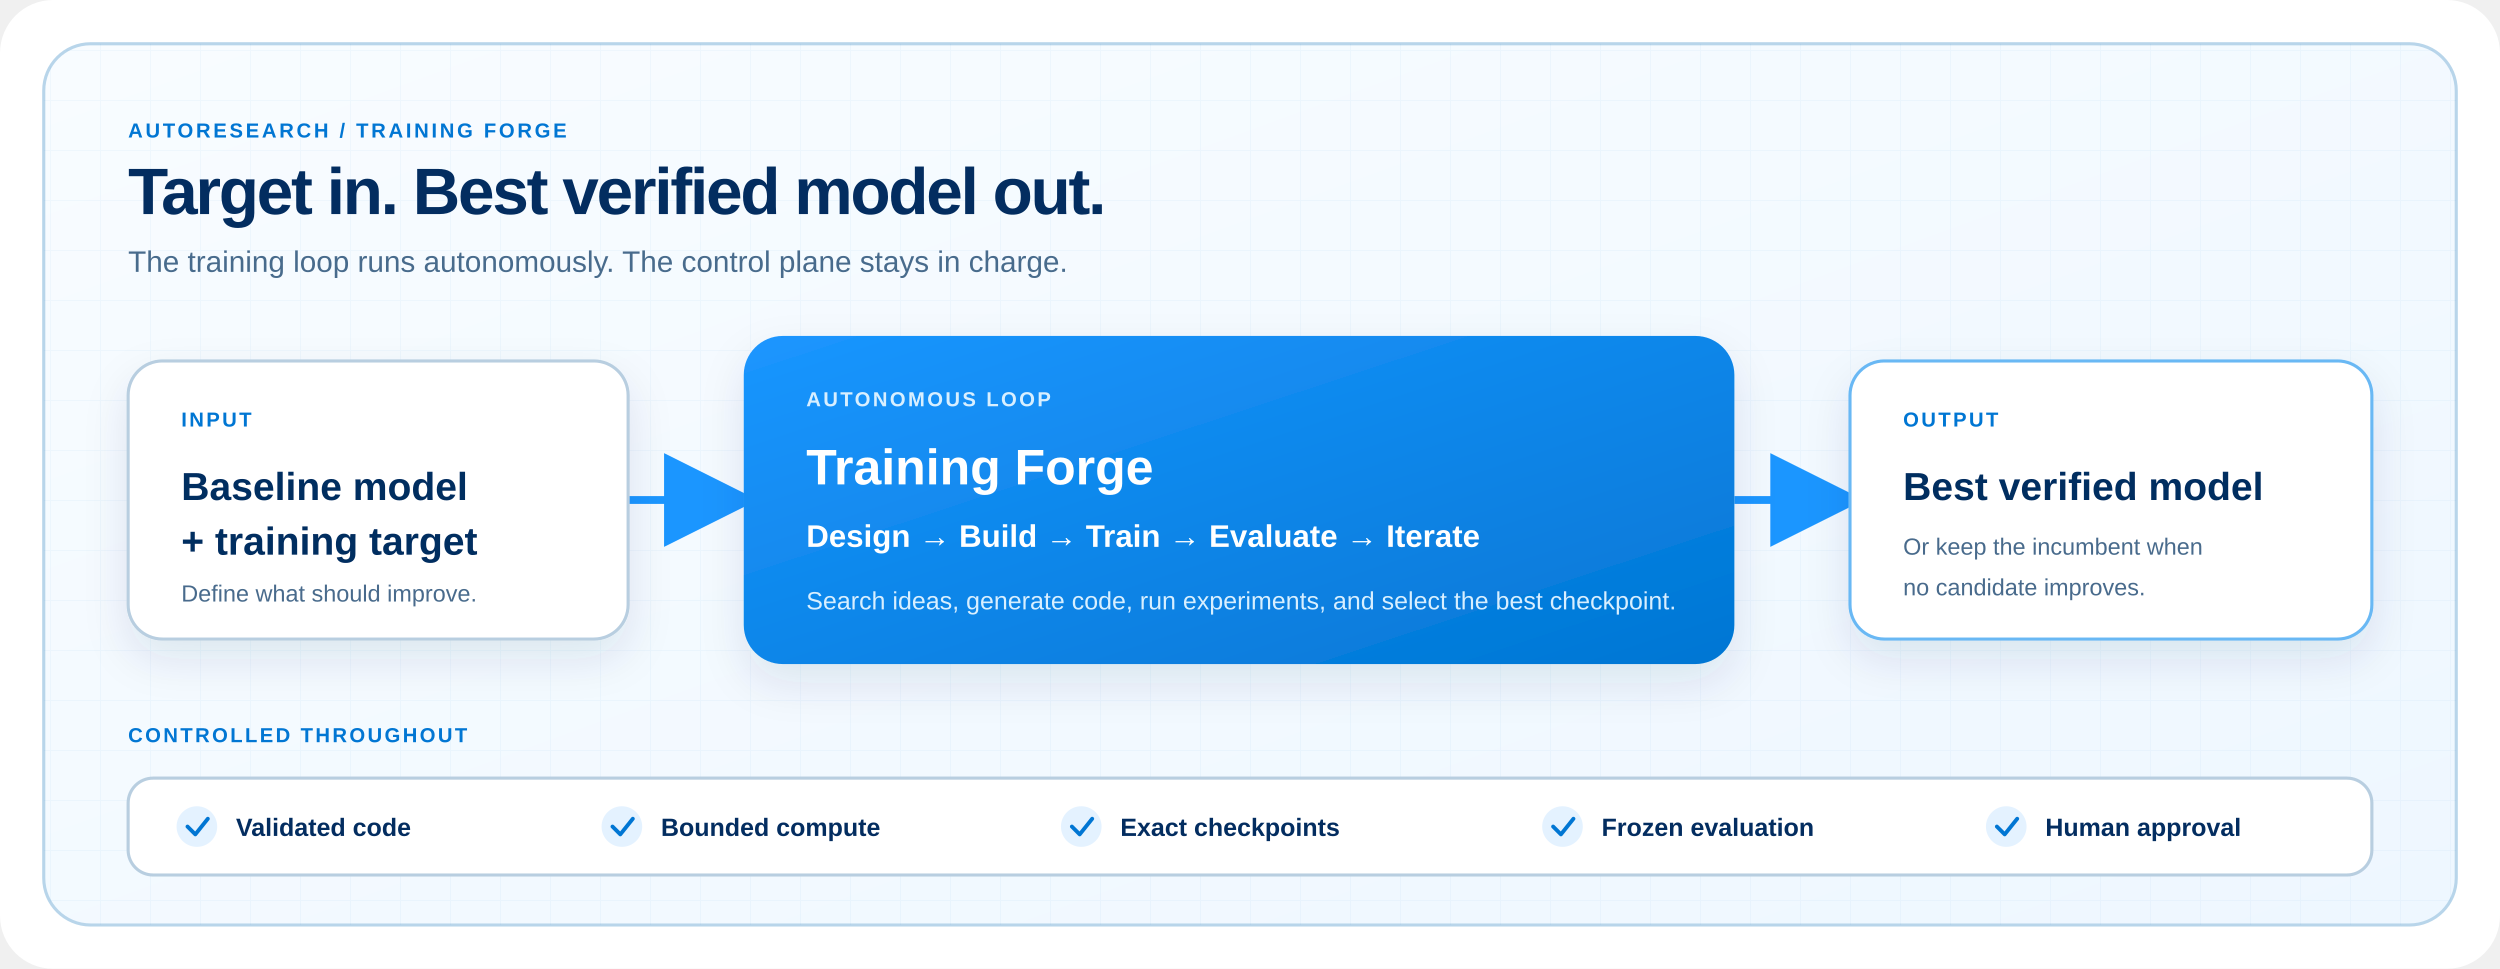
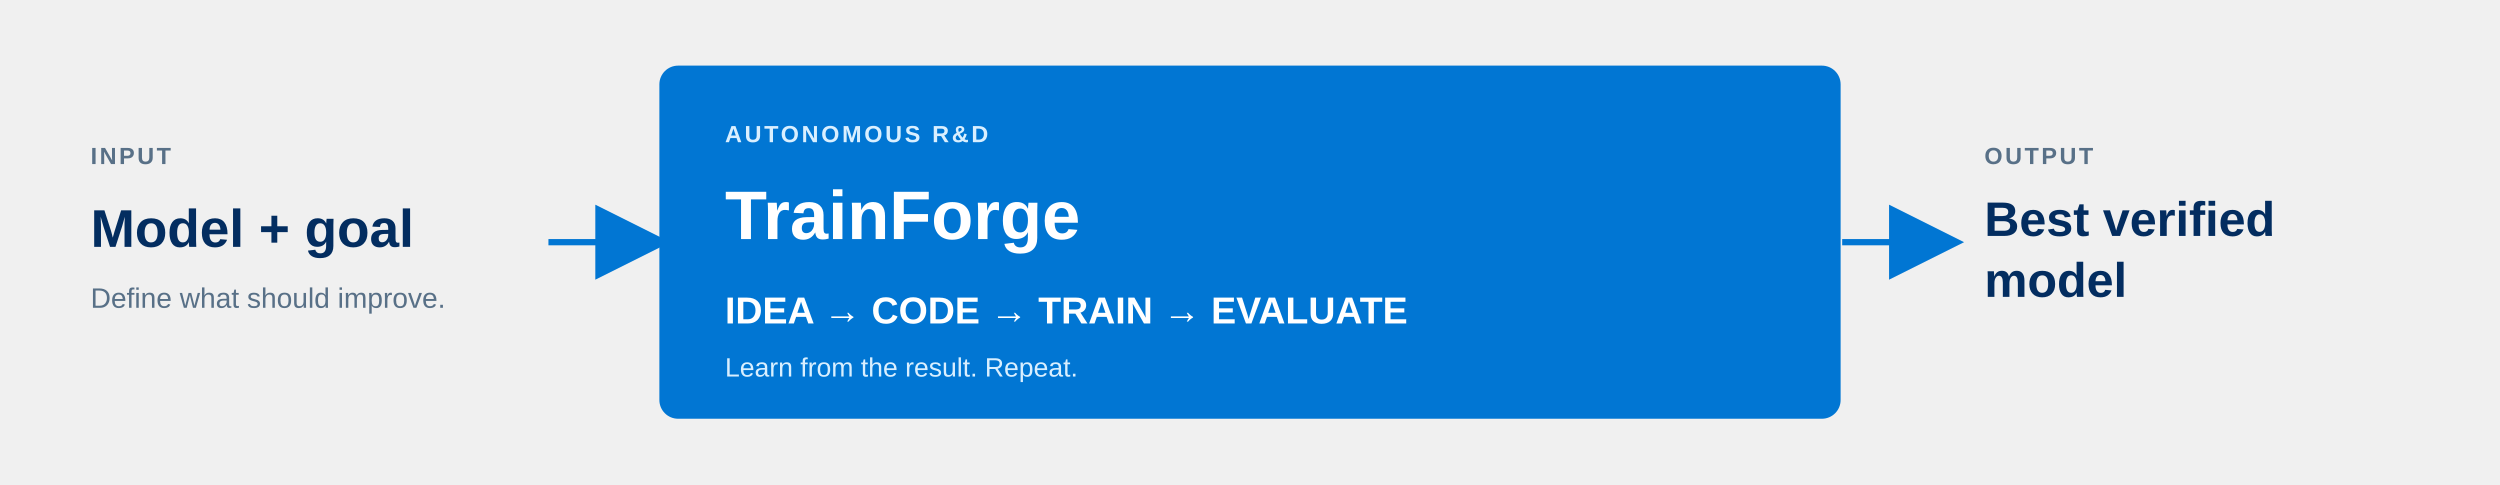
- <svg xmlns="http://www.w3.org/2000/svg" width="1600" height="620" viewBox="0 0 1600 620" role="img" aria-labelledby="title desc">
+ <svg xmlns="http://www.w3.org/2000/svg" width="1600" height="310" viewBox="0 0 1600 310" role="img" aria-labelledby="title desc">
  <defs>
-     <linearGradient id="canvas" x1="0" y1="0" x2="1" y2="1">
-       <stop offset="0" stop-color="#f8fcff" />
-       <stop offset="1" stop-color="#eef7ff" />
-     </linearGradient>
-     <linearGradient id="engine" x1="0" y1="0" x2="1" y2="1">
-       <stop offset="0" stop-color="#1b96ff" />
-       <stop offset="1" stop-color="#0176d3" />
-     </linearGradient>
-     <pattern id="grid" width="32" height="32" patternUnits="userSpaceOnUse">
-       <path d="M32 0H0V32" fill="none" stroke="#0176d3" stroke-opacity=".045" />
-     </pattern>
-     <filter id="shadow" x="-20%" y="-20%" width="140%" height="160%">
-       <feDropShadow dx="0" dy="12" stdDeviation="14" flood-color="#032d60" flood-opacity=".1" />
-     </filter>
    <marker id="arrow" markerWidth="12" markerHeight="12" refX="10" refY="6" orient="auto">
-       <path d="M0 0L12 6L0 12Z" fill="#1b96ff" />
+       <path d="M0 0L12 6L0 12Z" fill="#0176d3" />
    </marker>
  </defs>
-   <rect width="1600" height="620" rx="34" fill="#ffffff" />
-   <rect x="28" y="28" width="1544" height="564" rx="30" fill="url(#canvas)" stroke="#b8d5ea" stroke-width="2" />
-   <rect x="28" y="28" width="1544" height="564" rx="30" fill="url(#grid)" />
  <g font-family="Arial, sans-serif">
-     <text x="82" y="88" fill="#0176d3" font-size="13" font-weight="750" letter-spacing="1.7">AUTORESEARCH / TRAINING FORGE</text>
-     <text x="82" y="137" fill="#032d60" font-size="42" font-weight="720" letter-spacing="-1.4">Target in. Best verified model out.</text>
-     <text x="82" y="174" fill="#486b8c" font-size="19">The training loop runs autonomously. The control plane stays in charge.</text>
-   </g>
-   <path d="M402 320H475" fill="none" stroke="#1b96ff" stroke-width="5" marker-end="url(#arrow)" />
-   <path d="M1110 320H1183" fill="none" stroke="#1b96ff" stroke-width="5" marker-end="url(#arrow)" />
-   <g filter="url(#shadow)" font-family="Arial, sans-serif">
-     <rect x="82" y="231" width="320" height="178" rx="22" fill="#ffffff" stroke="#b8cee0" stroke-width="2" />
-     <text x="116" y="273" fill="#0176d3" font-size="13" font-weight="750" letter-spacing="1.5">INPUT</text>
-     <text x="116" y="320" fill="#032d60" font-size="25" font-weight="720">Baseline model</text>
-     <text x="116" y="355" fill="#032d60" font-size="25" font-weight="720">+ training target</text>
-     <text x="116" y="385" fill="#486b8c" font-size="15">Define what should improve.</text>
-     <rect x="476" y="215" width="634" height="210" rx="25" fill="url(#engine)" />
-     <text x="516" y="260" fill="#d8efff" font-size="13" font-weight="750" letter-spacing="1.5">AUTONOMOUS LOOP</text>
-     <text x="516" y="310" fill="#ffffff" font-size="32" font-weight="740">Training Forge</text>
-     <text x="516" y="350" fill="#ffffff" font-size="20" font-weight="620">Design   →   Build   →   Train   →   Evaluate   →   Iterate</text>
-     <text x="516" y="390" fill="#d8efff" font-size="16">Search ideas, generate code, run experiments, and select the best checkpoint.</text>
-     <rect x="1184" y="231" width="334" height="178" rx="22" fill="#ffffff" stroke="#69b8f4" stroke-width="2" />
-     <text x="1218" y="273" fill="#0176d3" font-size="13" font-weight="750" letter-spacing="1.5">OUTPUT</text>
-     <text x="1218" y="320" fill="#032d60" font-size="25" font-weight="720">Best verified model</text>
-     <text x="1218" y="355" fill="#486b8c" font-size="15">Or keep the incumbent when</text>
-     <text x="1218" y="381" fill="#486b8c" font-size="15">no candidate improves.</text>
-   </g>
-   <g font-family="Arial, sans-serif">
-     <text x="82" y="475" fill="#0176d3" font-size="13" font-weight="750" letter-spacing="1.5">CONTROLLED THROUGHOUT</text>
-     <rect x="82" y="498" width="1436" height="62" rx="16" fill="#ffffff" stroke="#b8cee0" stroke-width="2" />
-     <circle cx="126" cy="529" r="13" fill="#e4f2ff" />
-     <path d="M120 529L125 534L133 524" fill="none" stroke="#0176d3" stroke-width="2.5" stroke-linecap="round" stroke-linejoin="round" />
-     <text x="151" y="535" fill="#032d60" font-size="16" font-weight="650">Validated code</text>
-     <circle cx="398" cy="529" r="13" fill="#e4f2ff" />
-     <path d="M392 529L397 534L405 524" fill="none" stroke="#0176d3" stroke-width="2.5" stroke-linecap="round" stroke-linejoin="round" />
-     <text x="423" y="535" fill="#032d60" font-size="16" font-weight="650">Bounded compute</text>
-     <circle cx="692" cy="529" r="13" fill="#e4f2ff" />
-     <path d="M686 529L691 534L699 524" fill="none" stroke="#0176d3" stroke-width="2.5" stroke-linecap="round" stroke-linejoin="round" />
-     <text x="717" y="535" fill="#032d60" font-size="16" font-weight="650">Exact checkpoints</text>
-     <circle cx="1000" cy="529" r="13" fill="#e4f2ff" />
-     <path d="M994 529L999 534L1007 524" fill="none" stroke="#0176d3" stroke-width="2.5" stroke-linecap="round" stroke-linejoin="round" />
-     <text x="1025" y="535" fill="#032d60" font-size="16" font-weight="650">Frozen evaluation</text>
-     <circle cx="1284" cy="529" r="13" fill="#e4f2ff" />
-     <path d="M1278 529L1283 534L1291 524" fill="none" stroke="#0176d3" stroke-width="2.5" stroke-linecap="round" stroke-linejoin="round" />
-     <text x="1309" y="535" fill="#032d60" font-size="16" font-weight="650">Human approval</text>
+     <text x="58" y="105" fill="#587087" font-size="15" font-weight="700" letter-spacing="1.6">INPUT</text>
+     <text x="58" y="158" fill="#032d60" font-size="34" font-weight="750">Model + goal</text>
+     <text x="58" y="197" fill="#587087" font-size="18">Define what should improve.</text>
+     <path d="M351 155H421" fill="none" stroke="#0176d3" stroke-width="4" marker-end="url(#arrow)" />
+     <rect x="422" y="42" width="756" height="226" rx="12" fill="#0176d3" />
+     <text x="464" y="91" fill="#d9efff" font-size="15" font-weight="750" letter-spacing="1.7">AUTONOMOUS R&amp;D</text>
+     <text x="464" y="153" fill="#ffffff" font-size="44" font-weight="760">TrainForge</text>
+     <text x="464" y="207" fill="#ffffff" font-size="24" font-weight="700">IDEA  →  CODE  →  TRAIN  →  EVALUATE</text>
+     <text x="464" y="241" fill="#d9efff" font-size="17">Learn from the result. Repeat.</text>
+     <path d="M1179 155H1249" fill="none" stroke="#0176d3" stroke-width="4" marker-end="url(#arrow)" />
+     <text x="1270" y="105" fill="#587087" font-size="15" font-weight="700" letter-spacing="1.6">OUTPUT</text>
+     <text x="1270" y="151" fill="#032d60" font-size="31" font-weight="750">Best verified</text>
+     <text x="1270" y="190" fill="#032d60" font-size="31" font-weight="750">model</text>
  </g>
</svg>
